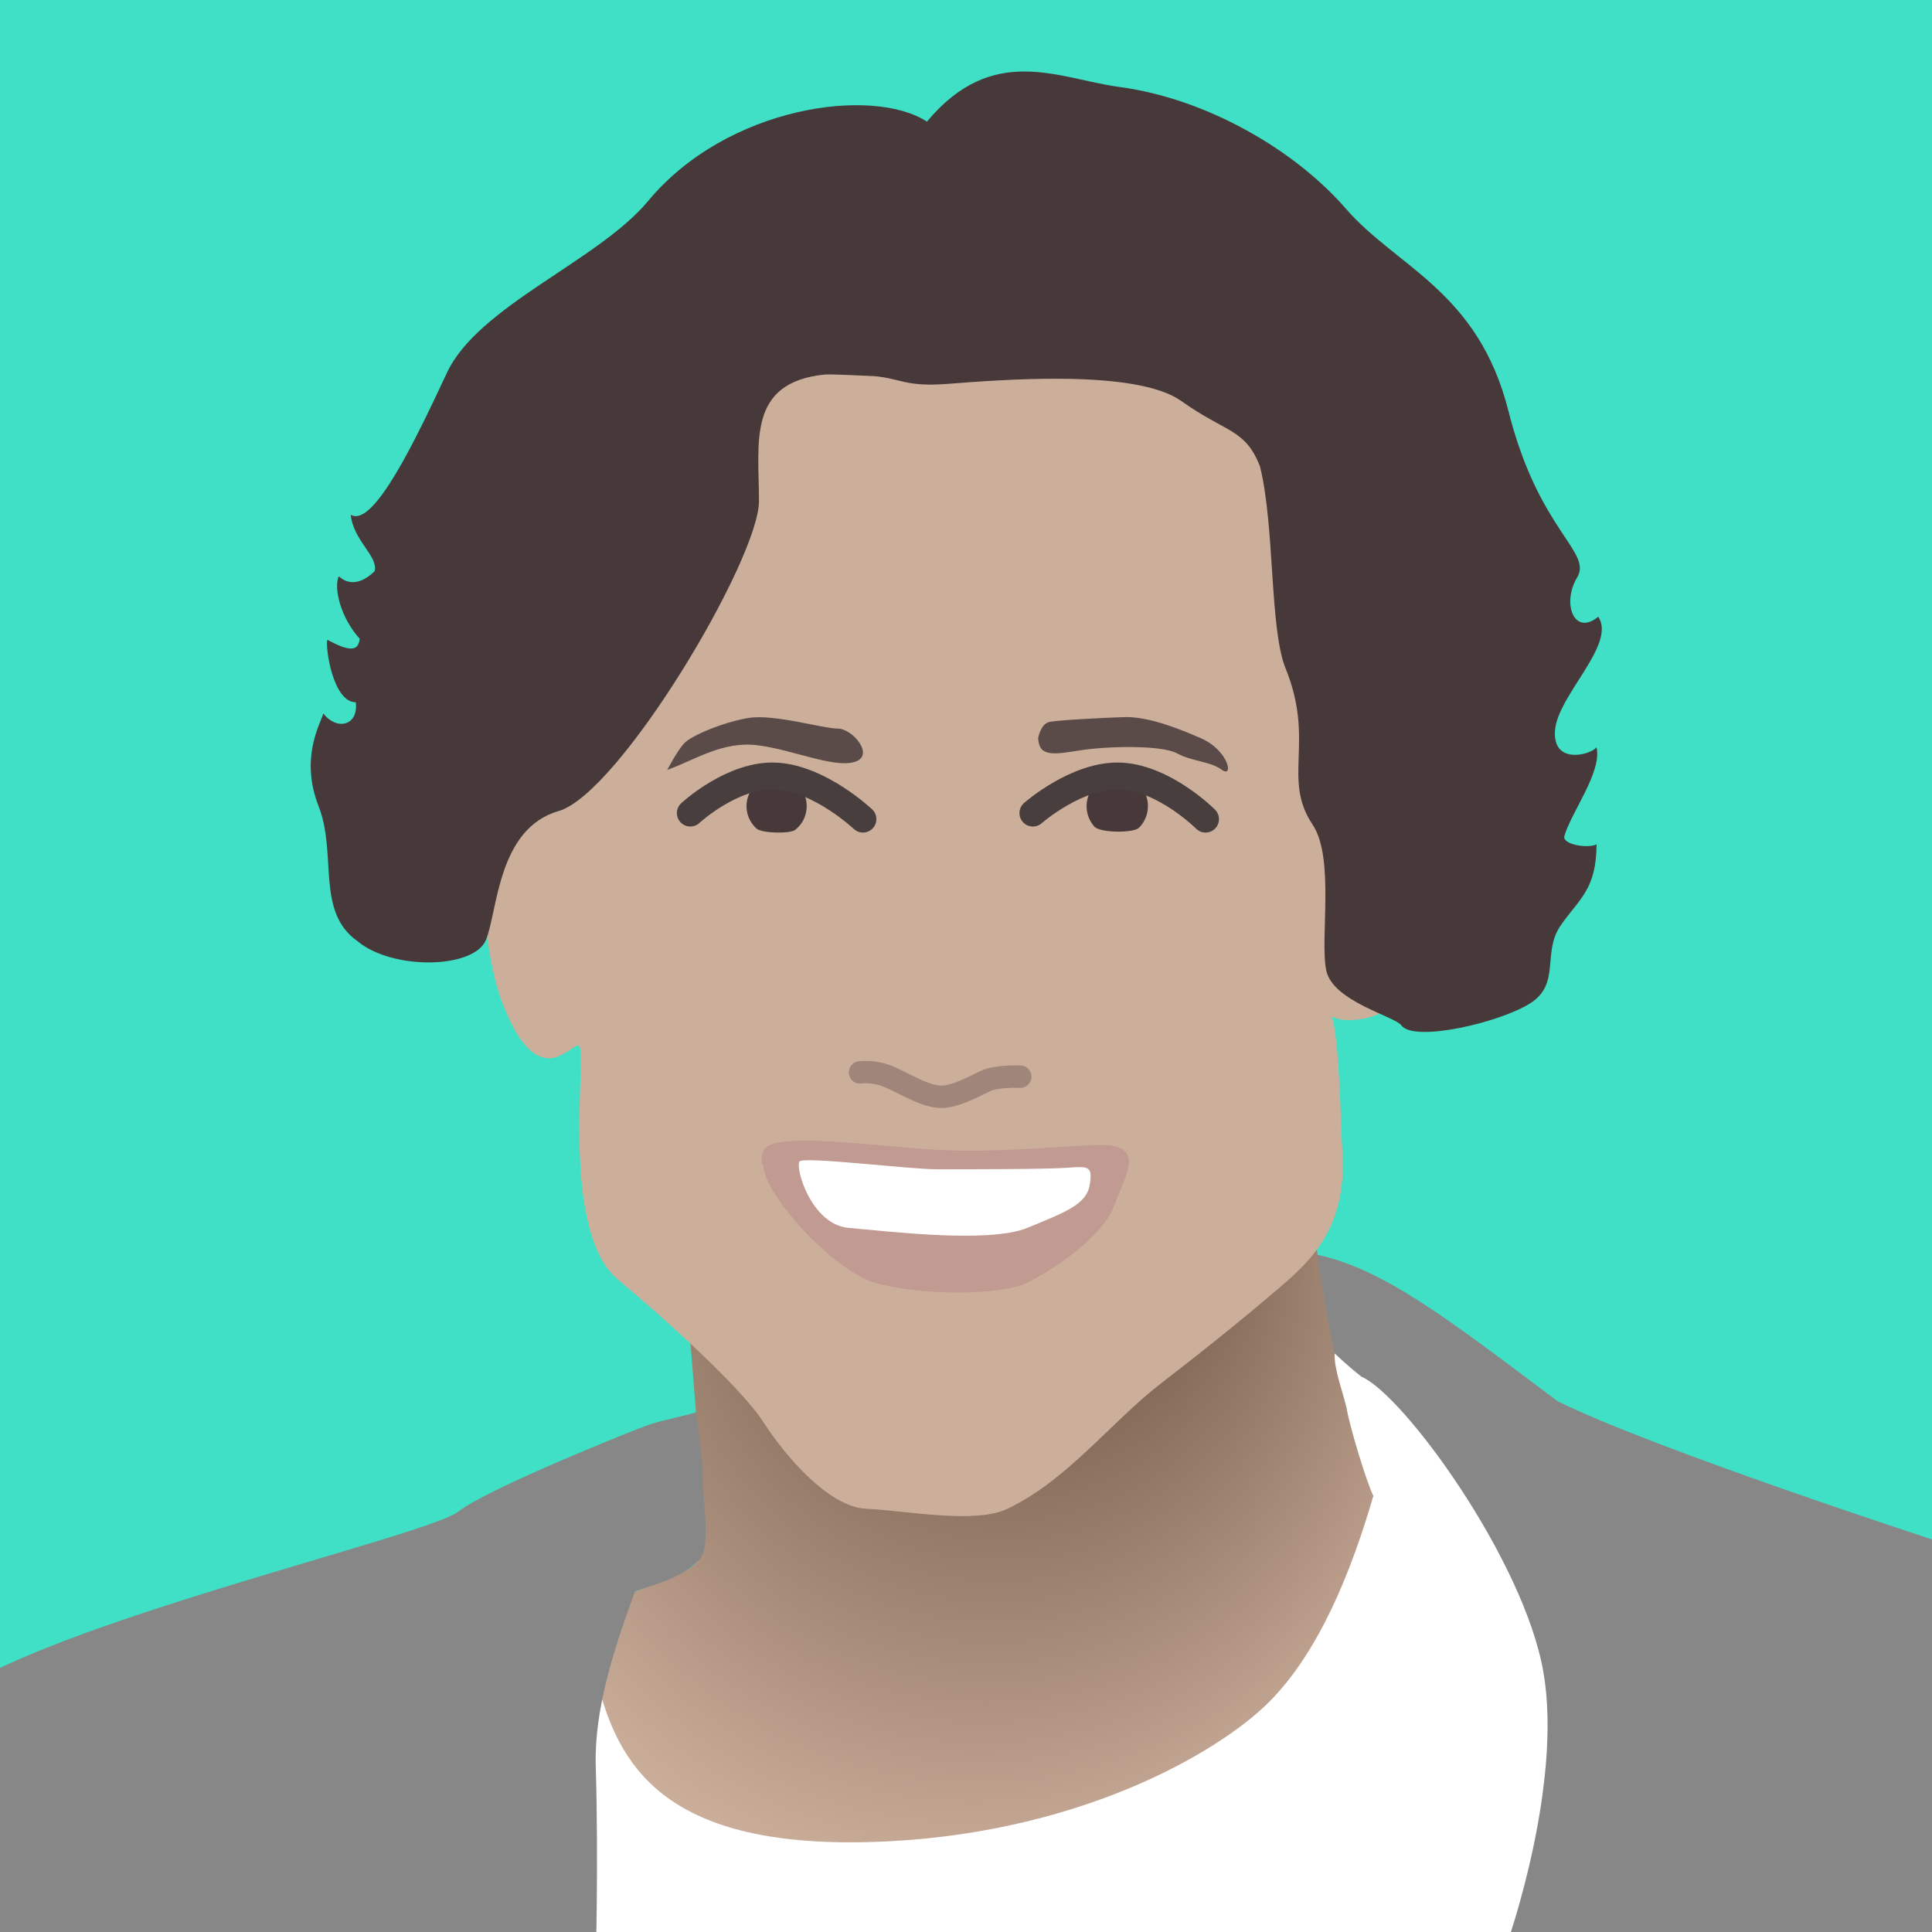
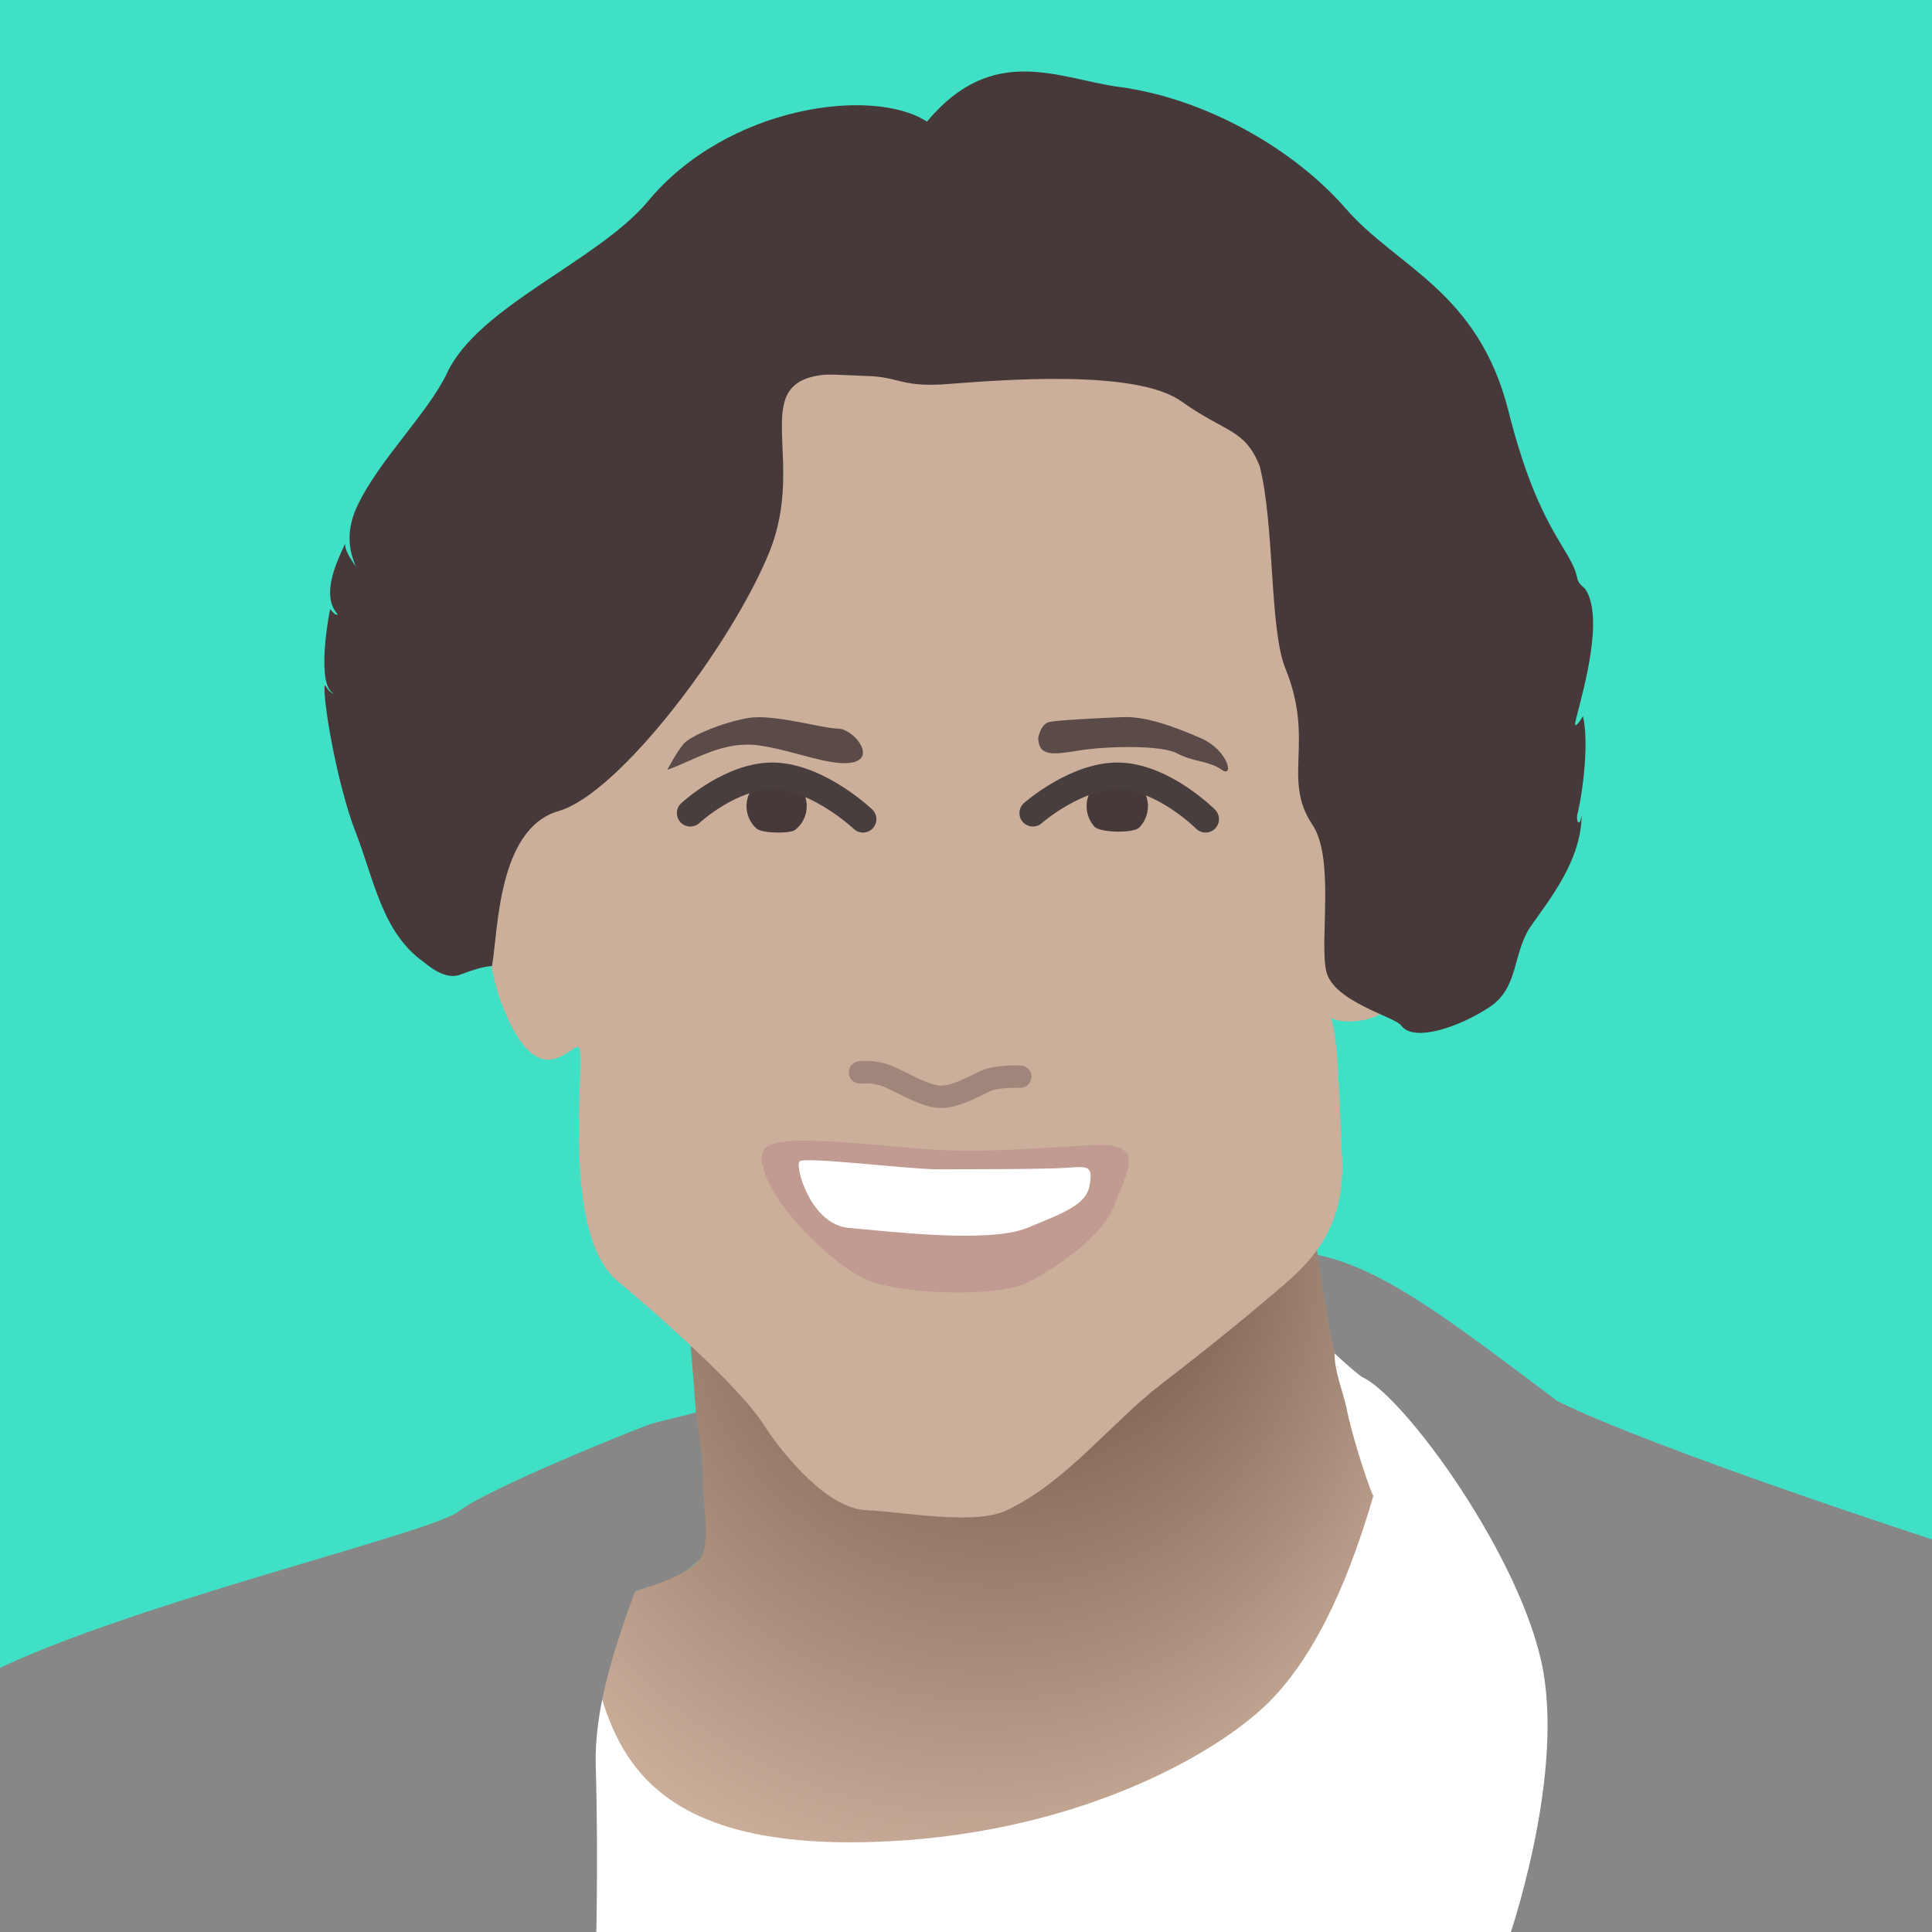
<svg xmlns="http://www.w3.org/2000/svg" viewBox="0 0 863.24 863.24">
  <defs>
-     <style>.cls-1{fill:#3fe0c5;}.cls-2{fill:url(#radial-gradient);}.cls-3{fill:#fff;}.cls-4{fill:#878787;}.cls-5{fill:#ccaf9b;}.cls-6{fill:#c19a91;}.cls-7,.cls-9{fill:#473939;}.cls-10,.cls-8{fill:none;stroke-linecap:round;stroke-miterlimit:10;}.cls-8{stroke:#634d4c;stroke-width:10px;opacity:0.42;}.cls-9{opacity:0.85;}.cls-10{stroke:#493e3e;stroke-width:12px;}</style>
+     <style>.cls-1{fill:#fff;}.cls-2{fill:#3fe0c5;}.cls-3{fill:url(#radial-gradient);}.cls-4{fill:#878787;}.cls-5{fill:#ccaf9b;}.cls-6{fill:#c19a91;}.cls-7,.cls-9{fill:#473939;}.cls-10,.cls-8{fill:none;stroke-linecap:round;stroke-miterlimit:10;}.cls-8{stroke:#634d4c;stroke-width:10px;opacity:0.42;}.cls-9{opacity:0.85;}.cls-10{stroke:#493e3e;stroke-width:12px;}</style>
    <radialGradient id="radial-gradient" cx="427.03" cy="622.6" fx="468.529" fy="501.525" r="263.02" gradientUnits="userSpaceOnUse">
      <stop offset="0.03" stop-color="#5f4536" />
      <stop offset="0.37" stop-color="#876c5b" />
      <stop offset="0.9" stop-color="#ccaf9b" />
    </radialGradient>
  </defs>
-   <g id="Truffle-light">
+   <g id="White">
    <rect class="cls-1" width="864" height="864" />
  </g>
+   <g id="Truffle-light">
+     <rect class="cls-2" width="864" height="864" />
+   </g>
  <g id="DC">
-     <path class="cls-2" d="M266.51,718.94c36-18,49.9-13.31,48.37-36.14-1.88-28-6.74-87.13-8.15-104.74s106.53,15.19,106.53,15.19l173-49.89s14.33,112.51,34.5,136.93-54.14,129.49-54.14,129.49L445.37,846.4,270,831l-13.8-51Z" />
-     <path class="cls-3" d="M266.8,751.28c9.38,36.62,28.93,74.13,121.16,71.79s156.33-39.86,179-62.53,37-59,46.66-92.14c-3.34-6.95-10.76-31.77-11.94-39.26-1.83-7.86-5.71-17.46-5.32-24.41,1.52-26.68,24-17.71,51.89,21.35,7.2,10,56.28,97.74,56.28,97.74L688.12,876.48H249.61Z" />
+     <path class="cls-3" d="M266.51,718.94c36-18,49.9-13.31,48.37-36.14-1.88-28-6.74-87.13-8.15-104.74s106.53,15.19,106.53,15.19l173-49.89s14.33,112.51,34.5,136.93-54.14,129.49-54.14,129.49L445.37,846.4,270,831l-13.8-51Z" />
+     <path class="cls-1" d="M266.8,751.28c9.38,36.62,28.93,74.13,121.16,71.79s156.33-39.86,179-62.53,37-59,46.66-92.14c-3.34-6.95-10.76-31.77-11.94-39.26-1.83-7.86-5.71-17.46-5.32-24.41,1.52-26.68,24-17.71,51.89,21.35,7.2,10,56.28,97.74,56.28,97.74L688.12,876.48H249.61Z" />
    <path class="cls-4" d="M-10.06,750.31c57.61-31.23,202.54-65,215-75s79.17-36.76,85-38.73,16.53-4.08,21.05-5.55c1,6.61,3.1,21.26,2.94,27.84-.24,10.17,4.56,34.32-2.26,38.66-8.11,8.65-23.71,11.48-28,13.64-9.56,26.09-18.21,53-17.48,77.84,1.25,42.49,0,87.44,0,87.44H-10.06Z" />
    <path class="cls-4" d="M588.47,560.64c29.71,6.25,58.7,28.81,107.46,65.44,43,21.29,168.07,62,168.07,62v181l-190-2.61s24.23-69.2,15.63-119.23-62.45-124-81.29-132.1c-7.15-5.64-10.09-8.74-12-10.42-2.06-7-9.9-56.61-9.9-56.61Z" />
-     <path class="cls-5" d="M217.86,355.5c-6,23.43-1.34,71,6,91s16,29.46,25.73,25.44,10.42-12.05,9.75,10S256,555,276.1,571.73s54.89,48,64.93,63.59,29.46,38.16,46.19,38.83,48.32,7,62.93,0c26.92-12.85,46.22-38.79,68.85-56.24s38.93-30.79,53-42.84,30.39-27.22,27.71-62c-.56-7.25-1.15-50.32-4.84-59.14,3,3.4,26.34,3.53,31.28-11.6,3.79-11.59.25-28.4-9.1-35.89s-18.79,2-18.6-3.89c.67-20.76-2.69-44.39,1.33-71.84s-10.37-149.9-10.37-149.9l-64.93-40.16L353.75,118.53l-75,50.87Z" />
+     <path class="cls-5" d="M217.65,356.11c-6,23.43-1.34,71,6,91.05s16,29.45,25.73,25.43,10.42-12,9.75,10.05-3.34,73,16.74,89.7,54.89,48,64.93,63.59,29.46,38.16,46.19,38.83,48.32,7,62.93,0c26.92-12.85,46.22-38.79,68.85-56.23s38.93-30.79,53-42.84,30.39-27.23,27.71-62c-.56-7.25-1.15-50.32-4.84-59.14,3,3.4,26.34,3.54,31.28-11.6,3.79-11.59.25-28.4-9.1-35.88s-18.79,2-18.6-3.9c.67-20.75-2.69-44.39,1.33-71.84s-10.37-149.9-10.37-149.9l-64.93-40.16L353.54,119.14l-75,50.87Z" />
    <path class="cls-6" d="M341.05,520.55c0,12.63,30.52,46.83,50,52.62s56.25,5.79,67.86,0,33.71-20.31,39-34.62,14.73-28-8.42-26.95-43.05,3.29-68.83,2.24-76.41-9.09-79.57.39C339.1,520.08,341.05,520.55,341.05,520.55Z" />
-     <path class="cls-7" d="M339.12,223.88c0,26-62.3,130.66-89.51,138.5s-27.21,44.43-32.44,57.5-41.8,13.73-57.41.66c-18.81-13.21-9-38.85-17.41-60.33s.75-36.86,2.14-41.42c5.81,7.65,15.74,5.68,14.48-5-10.15,0-13.64-24.18-12.73-27.95,9.78,5.32,13.88,5.33,14.48-.44-8.3-9.1-11.76-22.35-9.37-27.92,5.73,5.23,12,1.73,16.06-2.29,1.59-6.82-9.43-13.4-10.7-25.18,10.18,6.07,29.07-33.7,43-63.48S267,116.71,289.35,90.09C324.79,47.16,390.14,38.6,414.16,54.35c29.58-35.46,59.08-19.1,85.91-15.51,39.17,5.22,78.6,28.25,101.25,54.38S660.48,130,674,183.68s37.62,62.75,30.67,74.37-1.28,26.37,9.45,17.5c8.26,12.41-18.33,35.22-19.34,51s16.79,10.36,18.54,7.29c2.74,11-11.72,29.66-14.4,40-.37,3.62,10.7,5.36,14.43,3.43-.06,20.16-7.65,24.22-16,36.19s-.08,25.8-13.15,34.51-52.42,18-58.07,10.15c-2.82-3.92-30.52-10.67-33.52-24.39s3.94-50.29-6.15-65.33c-13.73-20.47,1.23-37.11-12.05-69.76-7.22-17.76-4.74-63.56-11.48-90.43-6.82-16.86-14.79-14.58-35.17-29.06s-81.51-9.36-104.59-7.61c-18.66,1.41-20.78-2.46-32.53-3.47-3-.08-19.52-1-22.16-.72C333.64,170.91,339.14,197.85,339.12,223.88Z" />
-     <path class="cls-3" d="M357.28,518.92c-2.22,2.26,5,28.31,22,29.73s62.36,7.08,79.67,0,26.52-10.62,27.93-19.11-.41-8.5-9.76-7.79-45.65.7-58.39.7S359.51,516.66,357.28,518.92Z" />
+     <path class="cls-7" d="M343.73,246.73c-16.7,41.1-66.91,107.81-94.12,115.65s-27,53.21-29.76,69.24c-4.75.38-9,1.95-14.22,3.86-4.08,1.51-9.25.25-16.13-5.5-18.81-13.22-22.31-36.91-30.68-58.39s-15-60.95-13.66-65.51c.66.87,2.08,3.61,4,3.77-7.88-3.32-2.54-33.9-1.63-37.66,1.89,2.16,2.49,2.81,3.38,2.34-8.3-9.1.86-26,3.25-31.55.23,2.82,1,4.46,4.84,10.28-1.24-3.53-5.91-12.95.46-26.78,9.44-20.52,32-42.1,40.33-59.9,14-29.77,67.19-49.87,89.59-76.49C324.79,47.16,390.14,38.6,414.16,54.35c29.58-35.46,59.08-19.1,85.91-15.51,39.17,5.22,78.6,28.25,101.25,54.38S660.48,130,674,183.68s27.82,61.13,30.67,74.37c.58,2.71,1.79,3.34,3.65,5.12,8.26,12.42-.22,43-4.2,58.32-1.29,5,1.4,1.58,3.16-1.49,2.74,11,.08,33.92-2.6,44.3-.36,3.62,1.34,5,2-.19-.06,20.16-14.16,37.55-22.55,49.53s-5.35,27.52-18.41,36.23-34,16.17-39.66,8.33c-2.82-3.92-30.52-10.67-33.52-24.39s3.94-50.29-6.15-65.33c-13.73-20.47,1.23-37.11-12.05-69.76-7.22-17.76-4.74-63.56-11.48-90.43-6.82-16.86-14.79-14.58-35.17-29.06s-81.51-9.36-104.59-7.61c-18.66,1.41-20.78-2.46-32.53-3.47-3-.08-19.52-1-22.16-.72C333.64,170.91,360.66,205.08,343.73,246.73Z" />
+     <path class="cls-1" d="M357.28,518.92c-2.22,2.26,5,28.31,22,29.73s62.36,7.08,79.67,0,26.52-10.62,27.93-19.11-.41-8.5-9.76-7.79-45.65.7-58.39.7S359.51,516.66,357.28,518.92Z" />
    <path class="cls-8" d="M384.25,479.17a26.08,26.08,0,0,1,14,2.42c7.66,3.5,15.66,8.48,22.36,8.48,6.18,0,14.38-4.52,19.58-7s15.69-2,15.69-2" />
    <path class="cls-9" d="M298.12,344c12.17-4.32,24.74-13,40.45-11s33.78,10.21,43.2,7.46-.78-14.92-7.46-14.92-28.67-6.68-40.06-4.72-25.53,7.89-28.67,11.41S298.12,344,298.12,344Z" />
    <path class="cls-9" d="M463.86,329.81c.39,8.24,6.28,7.46,18.46,5.5s36.52-2.51,43.59,1.29,14.53,3.42,20,7.35,3.14-8.64-9.42-14.14-24.75-9.76-34.57-9.4-29.11,1.33-33.05,2.16S463.86,329.81,463.86,329.81Z" />
    <path class="cls-7" d="M360.45,360.21a13.42,13.42,0,0,1-5.17,10.6c-2.28,1.78-14.85,1.55-17.23-.57a13.45,13.45,0,1,1,22.4-10Z" />
    <path class="cls-7" d="M512.9,360.21a13.65,13.65,0,0,1-3.93,9.6c-2.49,2.54-17.51,2.34-20-.48a13.71,13.71,0,1,1,23.95-9.12Z" />
    <path class="cls-10" d="M308.44,363.3s19.07-17.72,38.57-16.54S385.58,366,385.58,366" />
    <path class="cls-10" d="M461.5,363.3s20.16-17.72,39.66-16.54S538.65,366,538.65,366" />
  </g>
</svg>
